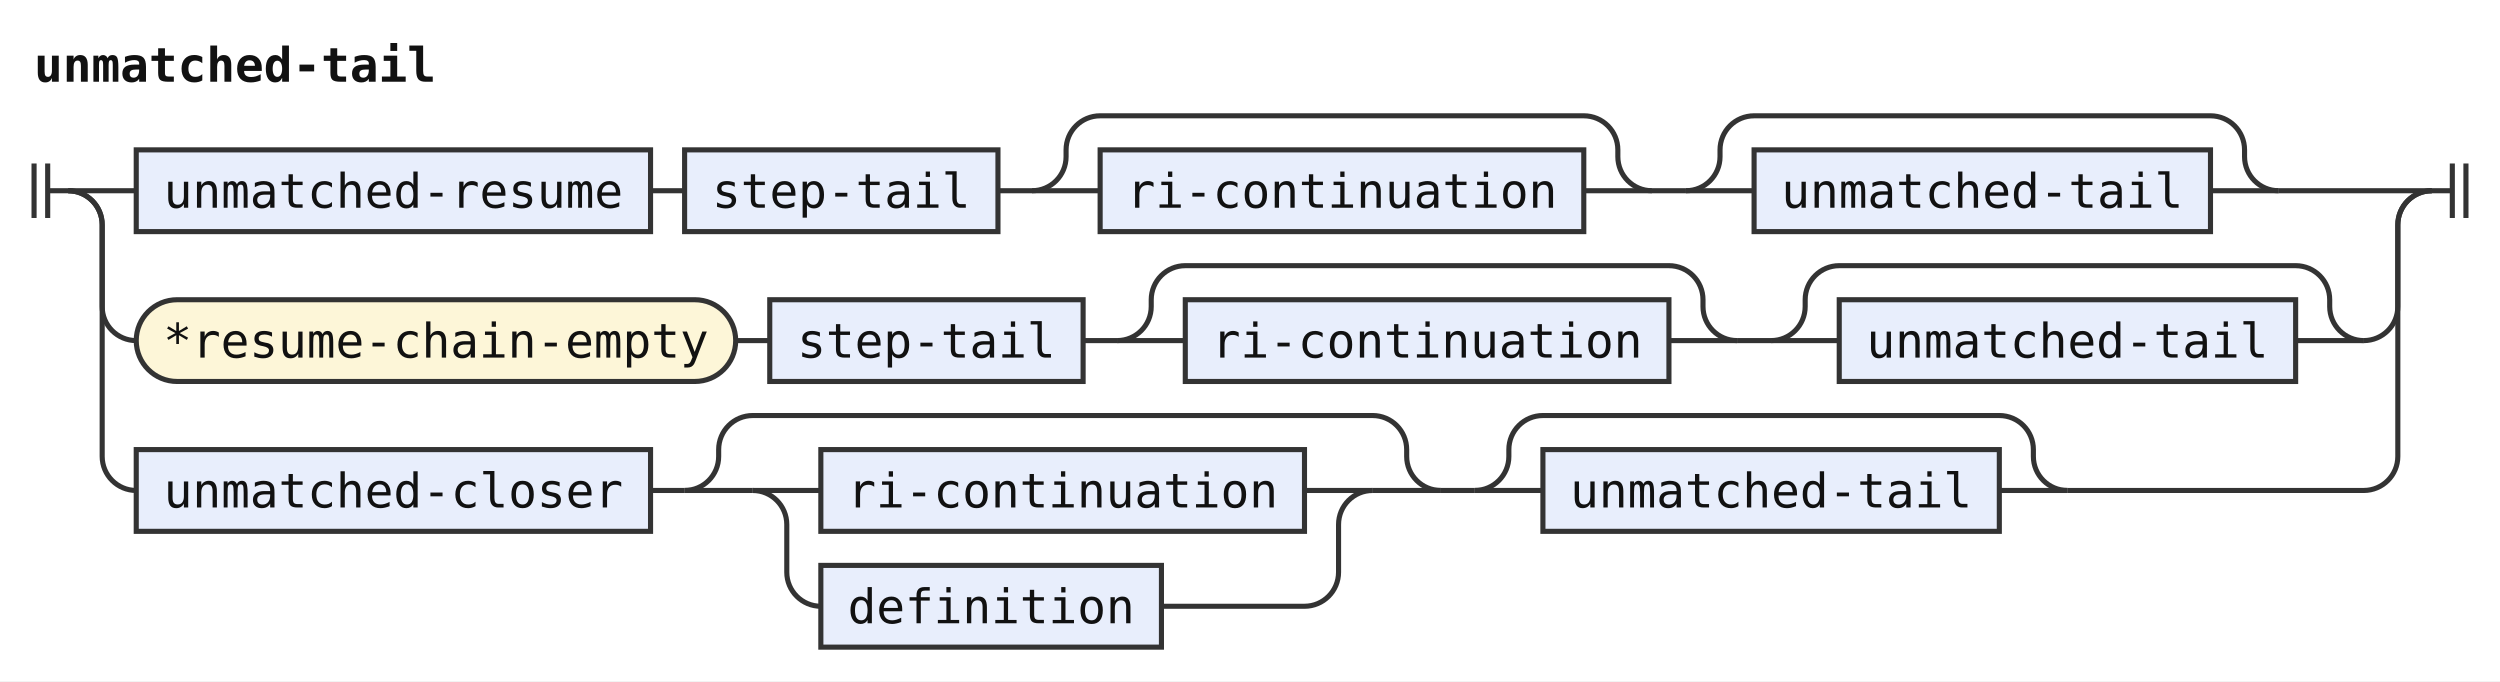
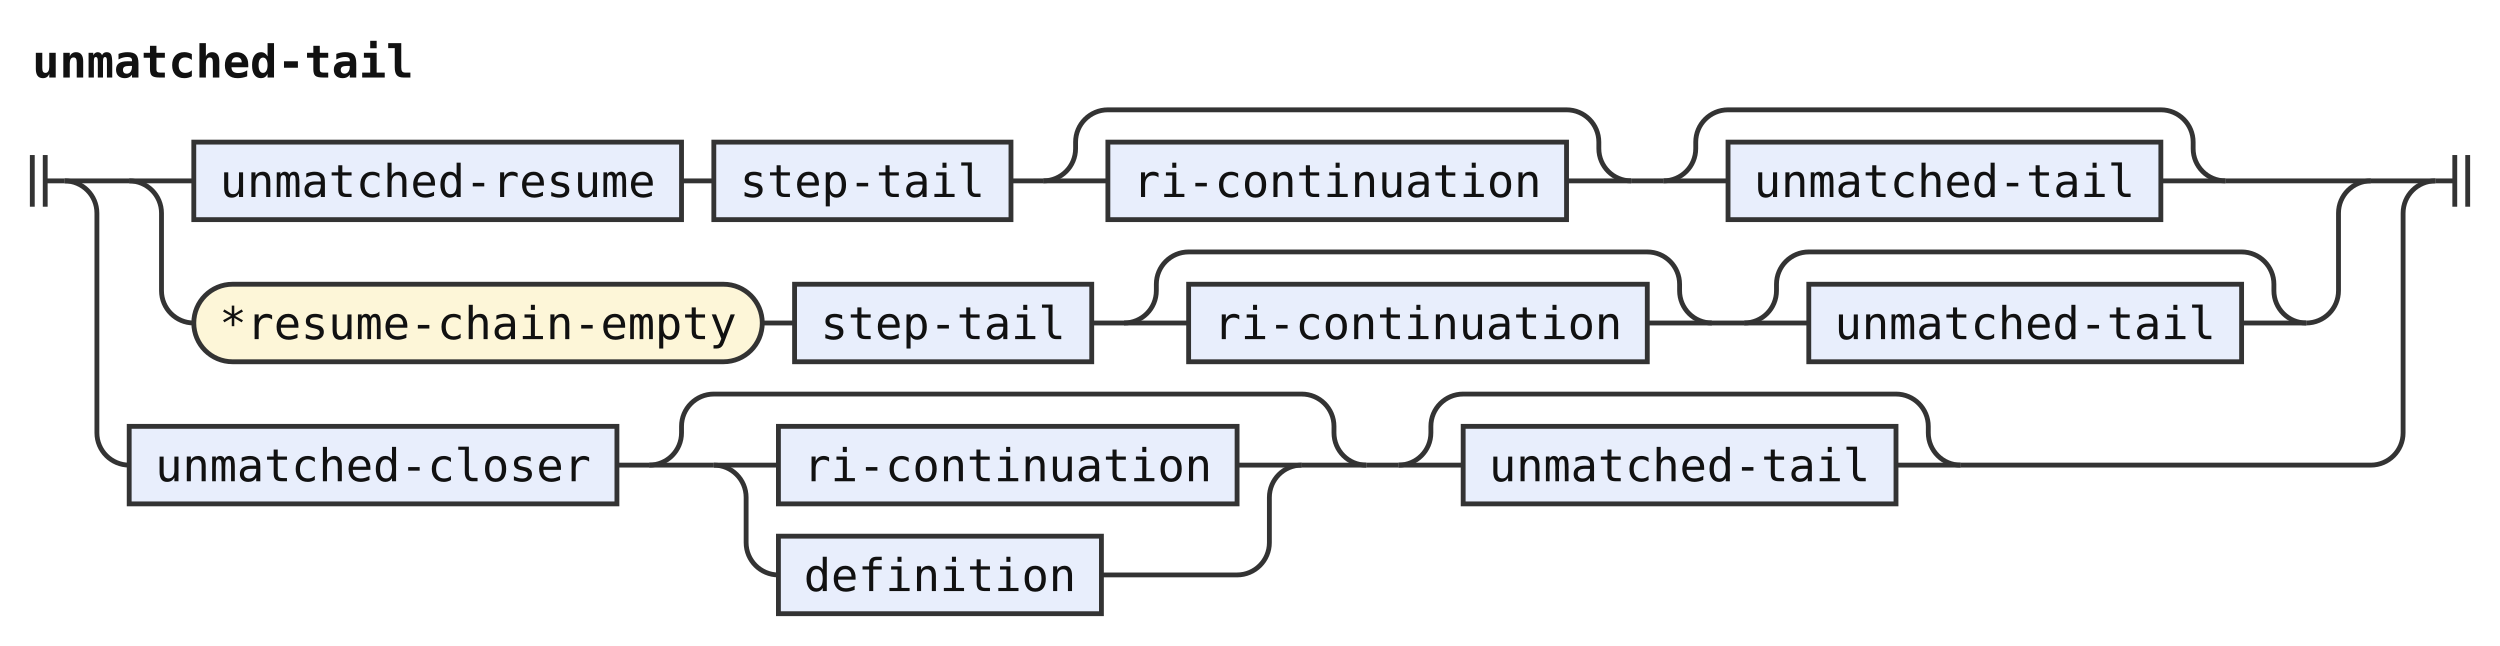
- <svg xmlns="http://www.w3.org/2000/svg" width="734" height="200" viewBox="0 0 734 200" role="img" aria-label="Railroad diagram of the rule unmatched-tail">
+ <svg xmlns="http://www.w3.org/2000/svg" width="774" height="200" viewBox="0 0 774 200" role="img" aria-label="Railroad diagram of the rule unmatched-tail">
  <style>path{fill:none;stroke:#333;stroke-width:1.5}.rule rect{fill:#e8eefc;stroke:#333;stroke-width:1.5}.terminal rect{fill:#fdf6d8;stroke:#333;stroke-width:1.5}text{font-family:ui-monospace,SFMono-Regular,Menlo,Consolas,"DejaVu Sans Mono","Liberation Mono",monospace;font-size:14px;fill:#111;text-anchor:middle}text.label{font-size:12px;font-style:italic;fill:#555;text-anchor:start}text.title{font-weight:bold;text-anchor:start}</style>
  <rect width="100%" height="100%" fill="#fff" />
  <text class="title" x="10" y="24" textLength="117.6" lengthAdjust="spacingAndGlyphs">unmatched-tail</text>
  <path d="M10 48v16m4 -16v16M14 56h6" />
  <path d="M20 56h20" />
+   <path d="M40 56h20" />
  <g class="rule">
-     <rect x="40" y="44" width="151" height="24" rx="0" />
-     <text x="115.5" y="61" textLength="134.4" lengthAdjust="spacingAndGlyphs">unmatched-resume</text>
+     <rect x="60" y="44" width="151" height="24" rx="0" />
+     <text x="135.5" y="61" textLength="134.4" lengthAdjust="spacingAndGlyphs">unmatched-resume</text>
  </g>
-   <path d="M191 56h10" />
+   <path d="M211 56h10" />
  <g class="rule">
-     <rect x="201" y="44" width="92" height="24" rx="0" />
-     <text x="247" y="61" textLength="75.6" lengthAdjust="spacingAndGlyphs">step-tail</text>
+     <rect x="221" y="44" width="92" height="24" rx="0" />
+     <text x="267" y="61" textLength="75.6" lengthAdjust="spacingAndGlyphs">step-tail</text>
  </g>
-   <path d="M293 56h10" />
-   <path d="M303 56h20" />
+   <path d="M313 56h10" />
+   <path d="M323 56h20" />
  <g class="rule">
-     <rect x="323" y="44" width="142" height="24" rx="0" />
-     <text x="394" y="61" textLength="126" lengthAdjust="spacingAndGlyphs">ri-continuation</text>
+     <rect x="343" y="44" width="142" height="24" rx="0" />
+     <text x="414" y="61" textLength="126" lengthAdjust="spacingAndGlyphs">ri-continuation</text>
  </g>
-   <path d="M465 56H485" />
-   <path d="M303 56a10 10 0 0 0 10 -10V44a10 10 0 0 1 10 -10H465a10 10 0 0 1 10 10V46a10 10 0 0 0 10 10" />
-   <path d="M485 56h10" />
-   <path d="M495 56h20" />
+   <path d="M485 56H505" />
+   <path d="M323 56a10 10 0 0 0 10 -10V44a10 10 0 0 1 10 -10H485a10 10 0 0 1 10 10V46a10 10 0 0 0 10 10" />
+   <path d="M505 56h10" />
+   <path d="M515 56h20" />
  <g class="rule">
-     <rect x="515" y="44" width="134" height="24" rx="0" />
-     <text x="582" y="61" textLength="117.6" lengthAdjust="spacingAndGlyphs">unmatched-tail</text>
+     <rect x="535" y="44" width="134" height="24" rx="0" />
+     <text x="602" y="61" textLength="117.6" lengthAdjust="spacingAndGlyphs">unmatched-tail</text>
  </g>
-   <path d="M649 56H669" />
-   <path d="M495 56a10 10 0 0 0 10 -10V44a10 10 0 0 1 10 -10H649a10 10 0 0 1 10 10V46a10 10 0 0 0 10 10" />
-   <path d="M669 56H714" />
-   <path d="M20 56a10 10 0 0 1 10 10V90a10 10 0 0 0 10 10" />
+   <path d="M669 56H689" />
+   <path d="M515 56a10 10 0 0 0 10 -10V44a10 10 0 0 1 10 -10H669a10 10 0 0 1 10 10V46a10 10 0 0 0 10 10" />
+   <path d="M689 56H734" />
+   <path d="M40 56a10 10 0 0 1 10 10V90a10 10 0 0 0 10 10" />
  <g class="terminal">
-     <rect x="40" y="88" width="176" height="24" rx="12" />
-     <text x="128" y="105" textLength="159.6" lengthAdjust="spacingAndGlyphs">*resume-chain-empty</text>
+     <rect x="60" y="88" width="176" height="24" rx="12" />
+     <text x="148" y="105" textLength="159.6" lengthAdjust="spacingAndGlyphs">*resume-chain-empty</text>
  </g>
-   <path d="M216 100h10" />
+   <path d="M236 100h10" />
  <g class="rule">
-     <rect x="226" y="88" width="92" height="24" rx="0" />
-     <text x="272" y="105" textLength="75.6" lengthAdjust="spacingAndGlyphs">step-tail</text>
+     <rect x="246" y="88" width="92" height="24" rx="0" />
+     <text x="292" y="105" textLength="75.6" lengthAdjust="spacingAndGlyphs">step-tail</text>
  </g>
-   <path d="M318 100h10" />
-   <path d="M328 100h20" />
+   <path d="M338 100h10" />
+   <path d="M348 100h20" />
  <g class="rule">
-     <rect x="348" y="88" width="142" height="24" rx="0" />
-     <text x="419" y="105" textLength="126" lengthAdjust="spacingAndGlyphs">ri-continuation</text>
+     <rect x="368" y="88" width="142" height="24" rx="0" />
+     <text x="439" y="105" textLength="126" lengthAdjust="spacingAndGlyphs">ri-continuation</text>
  </g>
-   <path d="M490 100H510" />
-   <path d="M328 100a10 10 0 0 0 10 -10V88a10 10 0 0 1 10 -10H490a10 10 0 0 1 10 10V90a10 10 0 0 0 10 10" />
-   <path d="M510 100h10" />
-   <path d="M520 100h20" />
+   <path d="M510 100H530" />
+   <path d="M348 100a10 10 0 0 0 10 -10V88a10 10 0 0 1 10 -10H510a10 10 0 0 1 10 10V90a10 10 0 0 0 10 10" />
+   <path d="M530 100h10" />
+   <path d="M540 100h20" />
  <g class="rule">
-     <rect x="540" y="88" width="134" height="24" rx="0" />
-     <text x="607" y="105" textLength="117.6" lengthAdjust="spacingAndGlyphs">unmatched-tail</text>
+     <rect x="560" y="88" width="134" height="24" rx="0" />
+     <text x="627" y="105" textLength="117.6" lengthAdjust="spacingAndGlyphs">unmatched-tail</text>
  </g>
-   <path d="M674 100H694" />
-   <path d="M520 100a10 10 0 0 0 10 -10V88a10 10 0 0 1 10 -10H674a10 10 0 0 1 10 10V90a10 10 0 0 0 10 10" />
-   <path d="M694 100H694a10 10 0 0 0 10 -10V66a10 10 0 0 1 10 -10" />
+   <path d="M694 100H714" />
+   <path d="M540 100a10 10 0 0 0 10 -10V88a10 10 0 0 1 10 -10H694a10 10 0 0 1 10 10V90a10 10 0 0 0 10 10" />
+   <path d="M714 100H714a10 10 0 0 0 10 -10V66a10 10 0 0 1 10 -10" />
+   <path d="M734 56H754" />
  <path d="M20 56a10 10 0 0 1 10 10V134a10 10 0 0 0 10 10" />
  <g class="rule">
    <rect x="40" y="132" width="151" height="24" rx="0" />
    <text x="115.5" y="149" textLength="134.4" lengthAdjust="spacingAndGlyphs">unmatched-closer</text>
  </g>
  <path d="M191 144h10" />
  <path d="M201 144h20" />
  <path d="M221 144h20" />
  <g class="rule">
    <rect x="241" y="132" width="142" height="24" rx="0" />
    <text x="312" y="149" textLength="126" lengthAdjust="spacingAndGlyphs">ri-continuation</text>
  </g>
  <path d="M383 144H403" />
  <path d="M221 144a10 10 0 0 1 10 10V168a10 10 0 0 0 10 10" />
  <g class="rule">
    <rect x="241" y="166" width="100" height="24" rx="0" />
    <text x="291" y="183" textLength="84" lengthAdjust="spacingAndGlyphs">definition</text>
  </g>
  <path d="M341 178H383a10 10 0 0 0 10 -10V154a10 10 0 0 1 10 -10" />
  <path d="M403 144H423" />
  <path d="M201 144a10 10 0 0 0 10 -10V132a10 10 0 0 1 10 -10H403a10 10 0 0 1 10 10V134a10 10 0 0 0 10 10" />
  <path d="M423 144h10" />
  <path d="M433 144h20" />
  <g class="rule">
    <rect x="453" y="132" width="134" height="24" rx="0" />
    <text x="520" y="149" textLength="117.6" lengthAdjust="spacingAndGlyphs">unmatched-tail</text>
  </g>
  <path d="M587 144H607" />
  <path d="M433 144a10 10 0 0 0 10 -10V132a10 10 0 0 1 10 -10H587a10 10 0 0 1 10 10V134a10 10 0 0 0 10 10" />
-   <path d="M607 144H694a10 10 0 0 0 10 -10V66a10 10 0 0 1 10 -10" />
-   <path d="M714 56h6m0 -8v16m4 -16v16" />
+   <path d="M607 144H734a10 10 0 0 0 10 -10V66a10 10 0 0 1 10 -10" />
+   <path d="M754 56h6m0 -8v16m4 -16v16" />
</svg>
